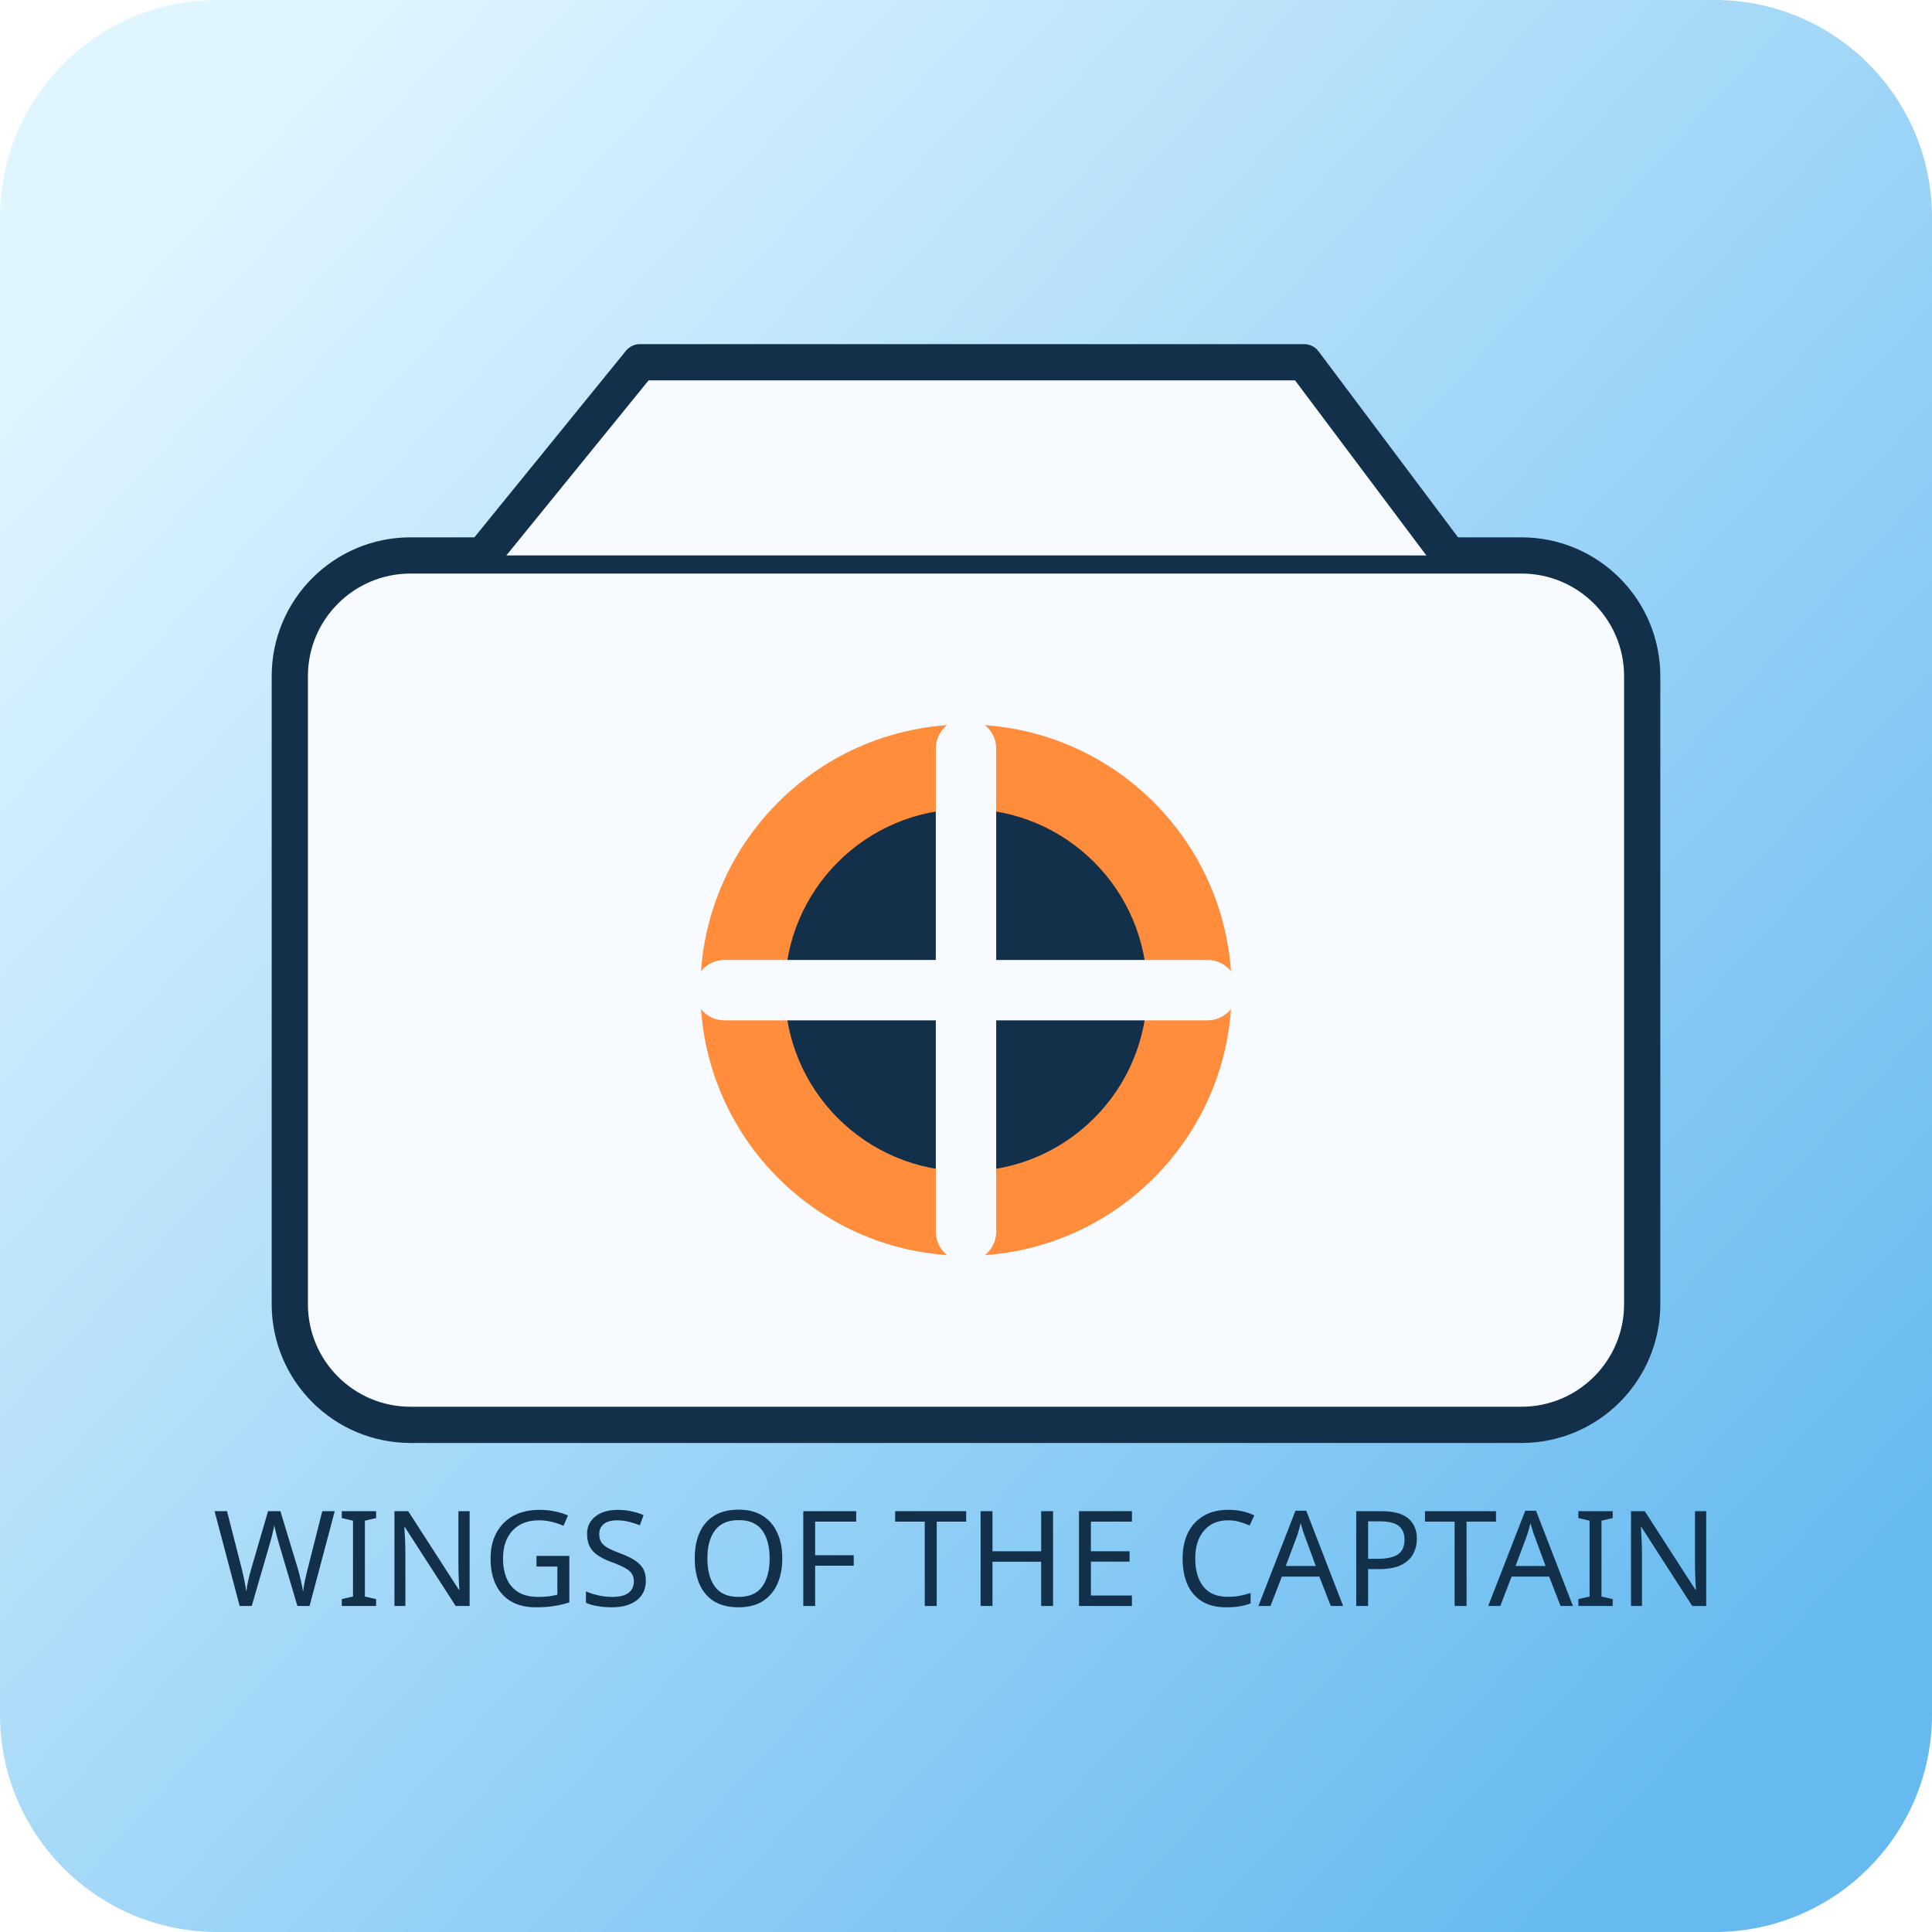
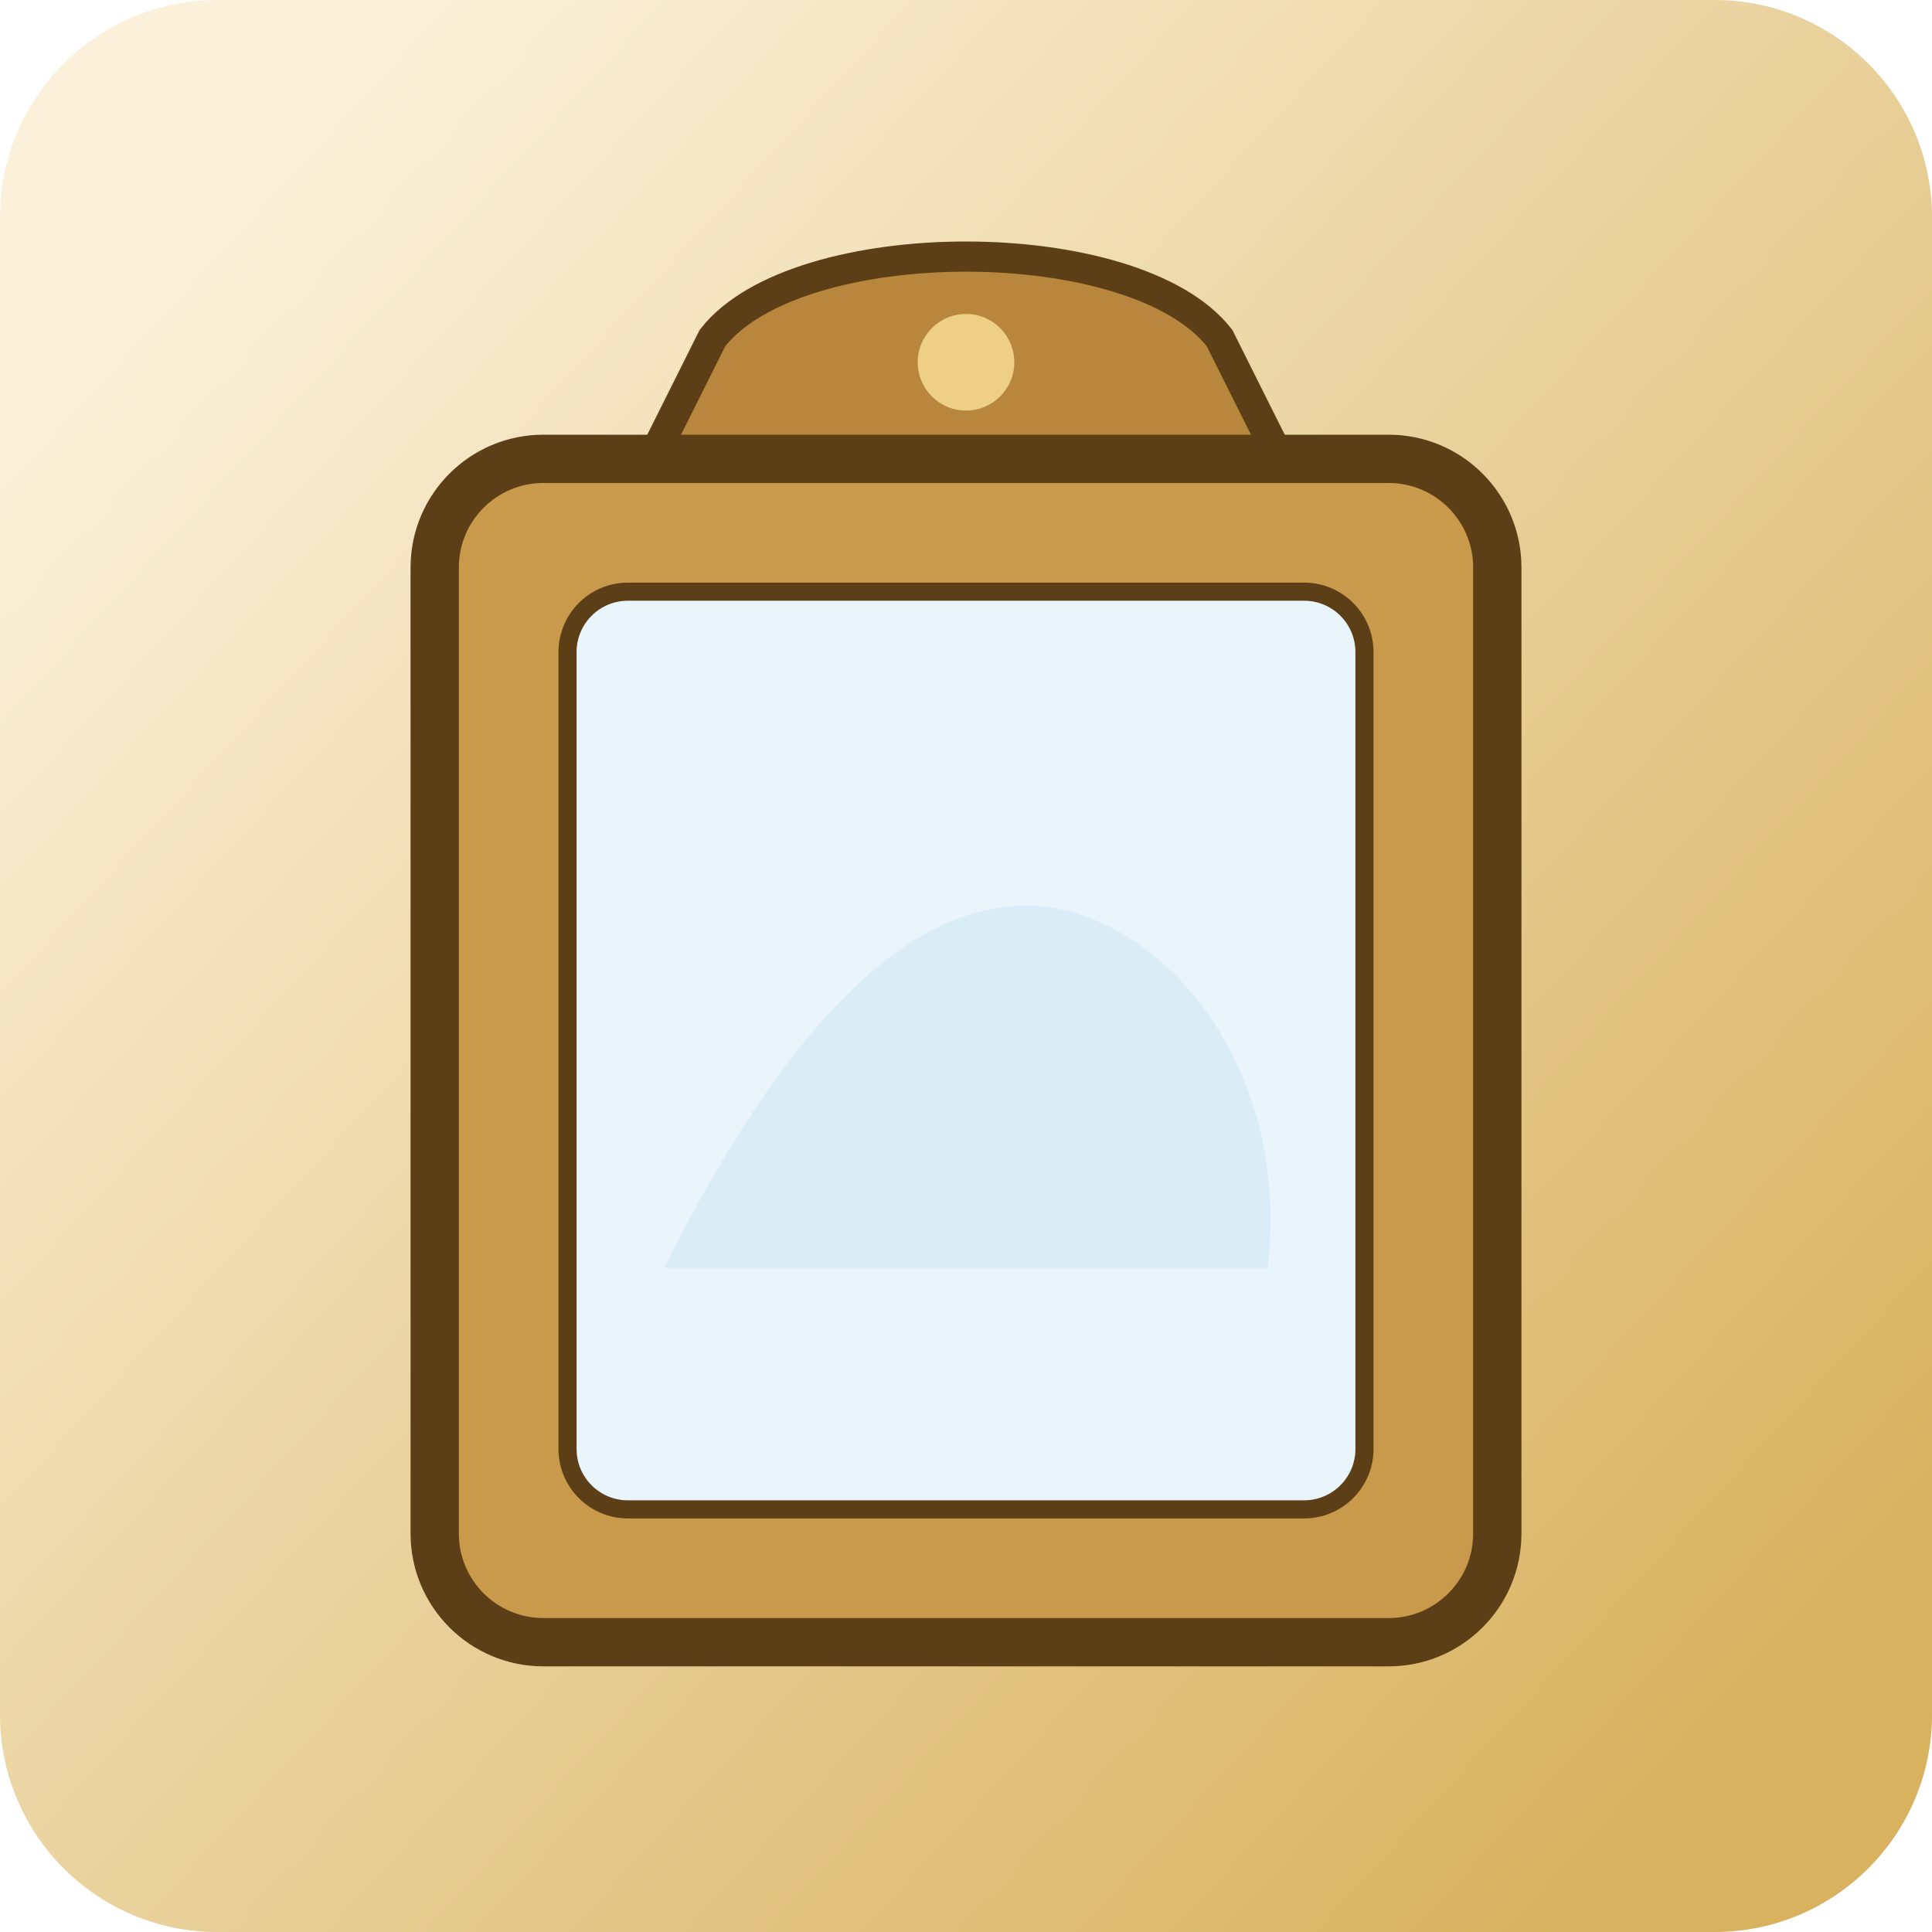
<svg xmlns="http://www.w3.org/2000/svg" viewBox="0 0 320 320" role="img" aria-labelledby="title desc">
  <defs>
    <linearGradient id="bg" x1="24" y1="40" x2="292" y2="286" gradientUnits="userSpaceOnUse">
-       <stop offset="0" stop-color="#dff5ff" />
-       <stop offset="1" stop-color="#66baf0" />
+       <stop offset="0" stop-color="#fbf1da" />
+       <stop offset="1" stop-color="#d8b25f" />
    </linearGradient>
  </defs>
  <rect width="320" height="320" rx="36" fill="url(#bg)" />
-   <rect x="48" y="92" width="224" height="144" rx="20" fill="#f7fbff" stroke="#13304a" stroke-width="6" />
-   <path d="M80 92l26-32h110l24 32" fill="#f7fbff" stroke="#13304a" stroke-width="6" stroke-linejoin="round" />
-   <circle cx="160" cy="164" r="44" fill="#ff8d3b" />
-   <circle cx="160" cy="164" r="30" fill="#13304a" />
-   <path d="M160 124v80M120 164h80" stroke="#f7fbff" stroke-width="10" stroke-linecap="round" />
-   <text x="160" y="266" fill="#13304a" font-size="22" font-family="Verdana, sans-serif" text-anchor="middle">WINGS OF THE CAPTAIN</text>
+   <path d="M118 56c14-18 70-18 84 0l10 20h-104z" fill="#b8863c" stroke="#5c3f16" stroke-width="5" />
+   <rect x="72" y="76" width="176" height="196" rx="18" fill="#c99a4c" stroke="#5c3f16" stroke-width="8" />
+   <rect x="94" y="98" width="132" height="152" rx="10" fill="#eaf4fb" stroke="#5c3f16" stroke-width="3" />
+   <path d="M110 210c20-40 40-60 60-60s44 24 40 60" fill="#cfe6f4" opacity=".6" />
+   <circle cx="160" cy="60" r="8" fill="#eecf86" />
</svg>
